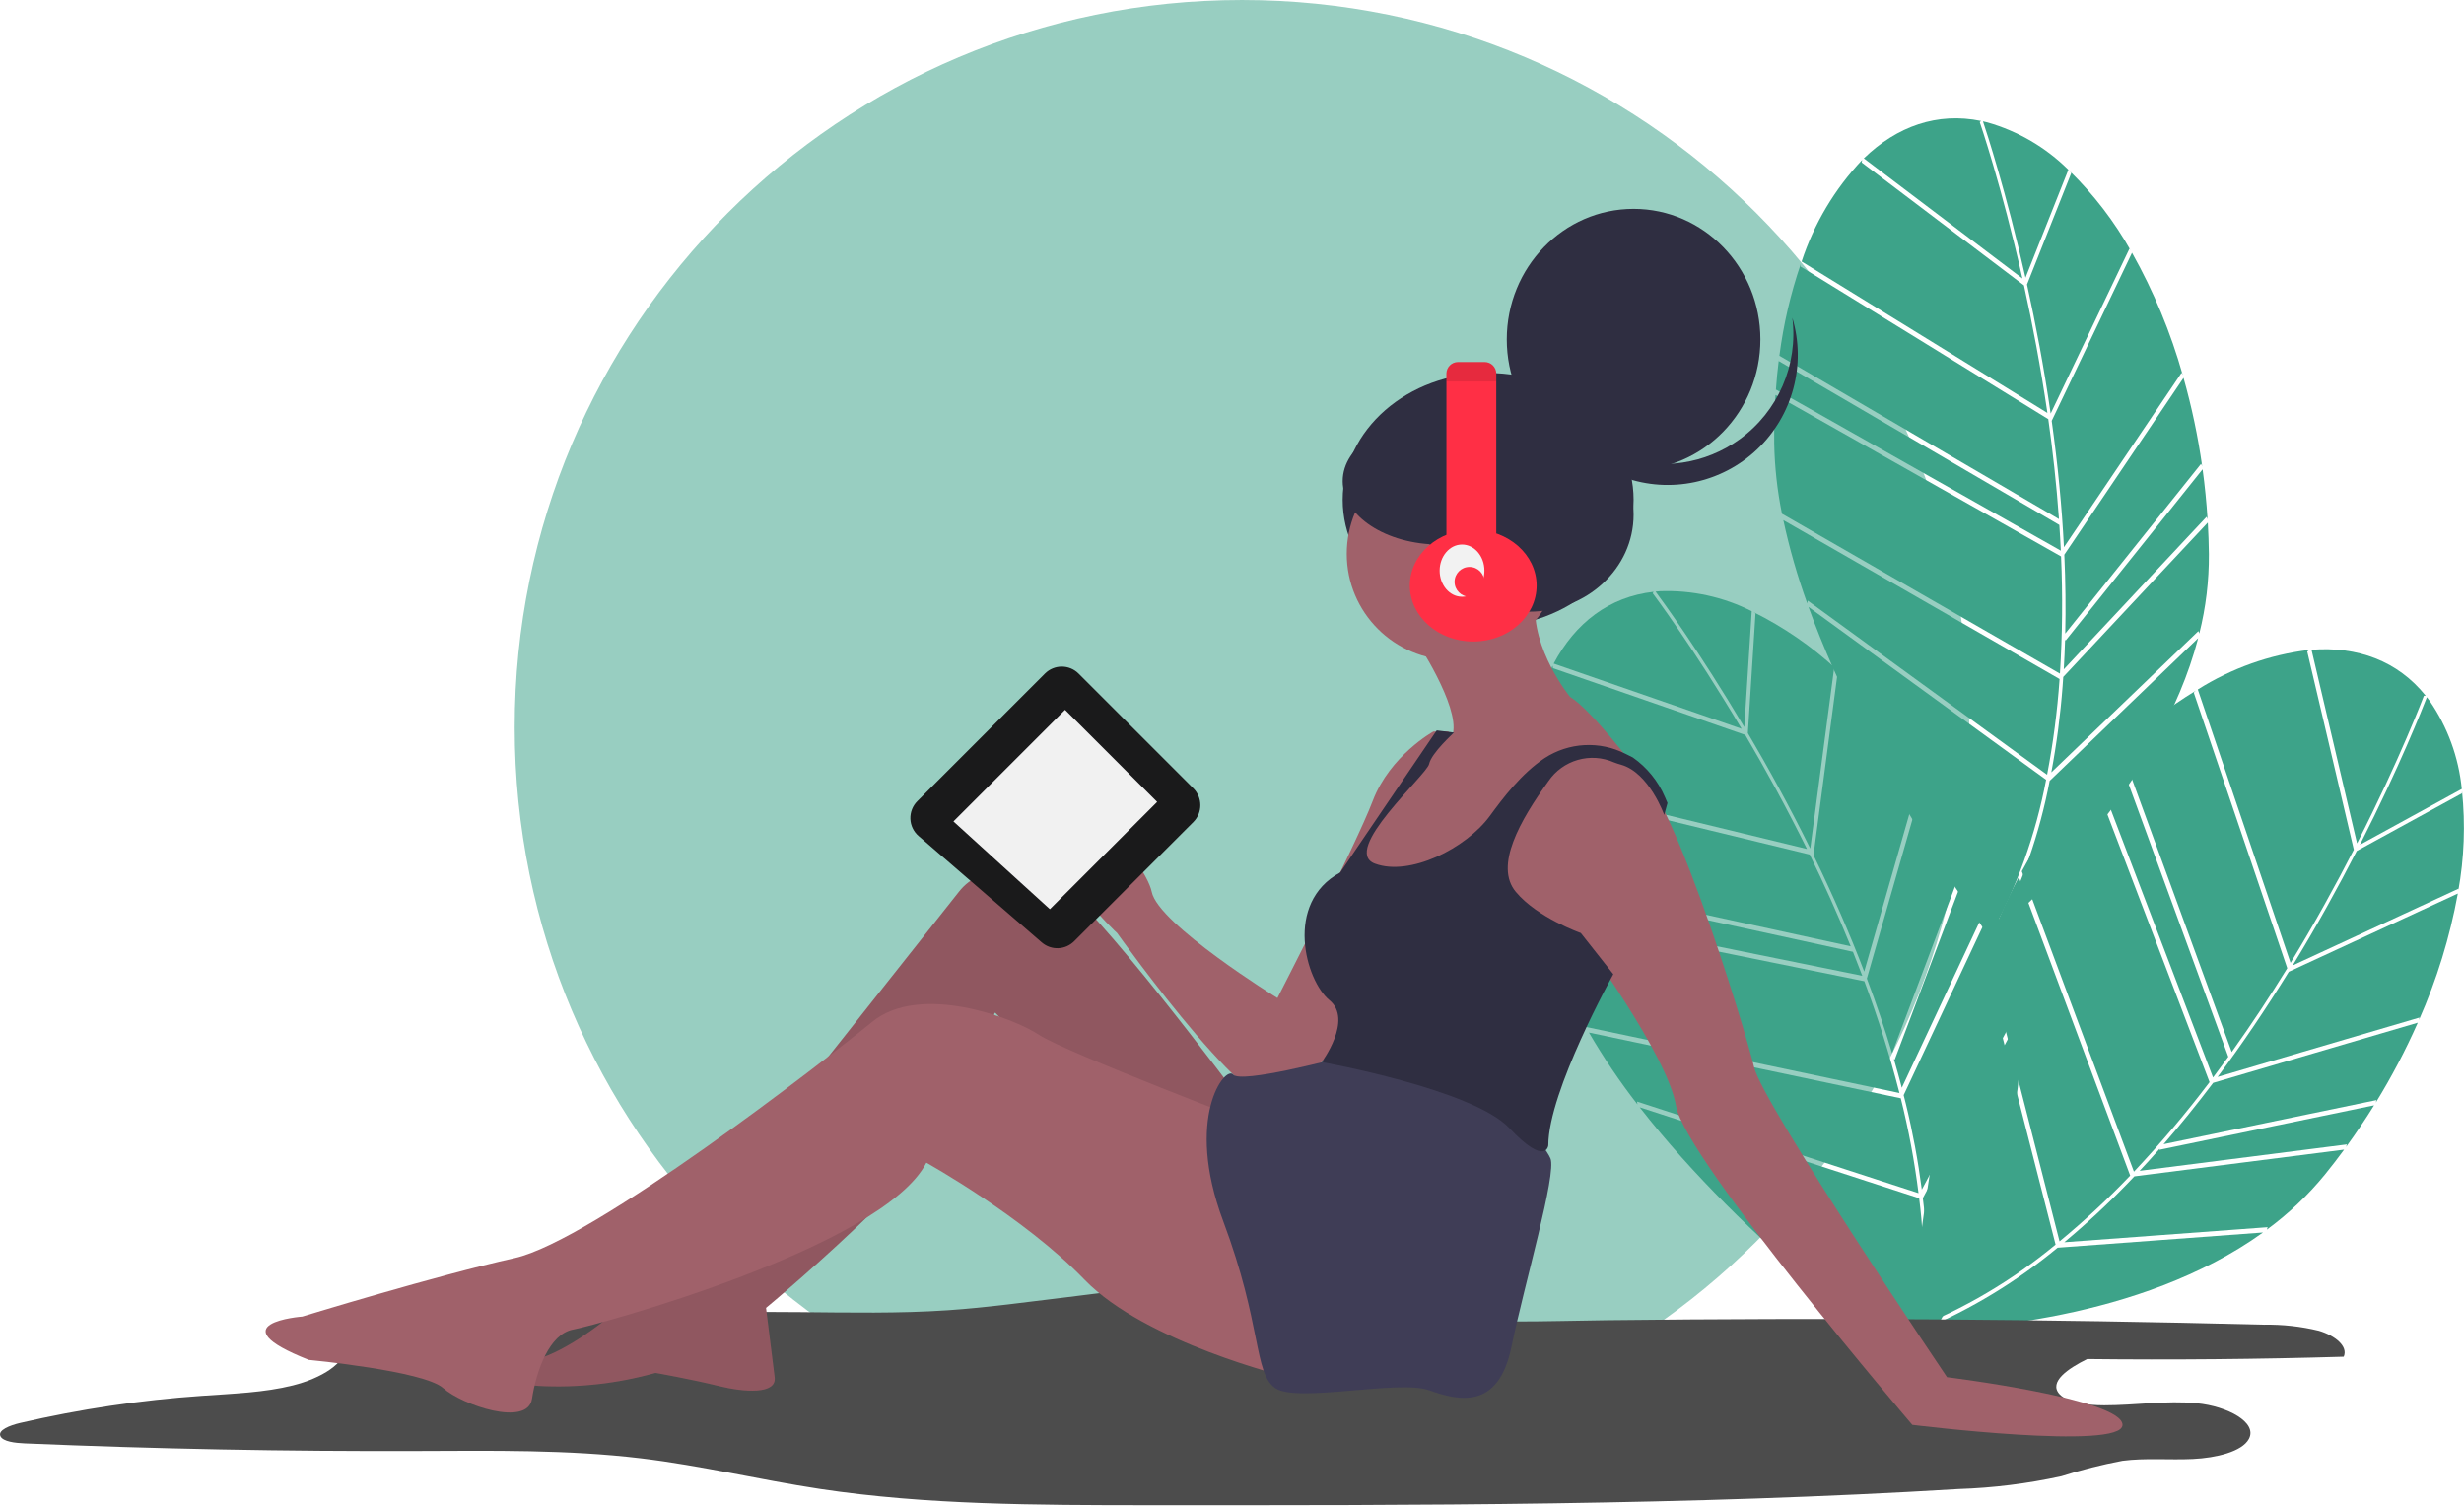
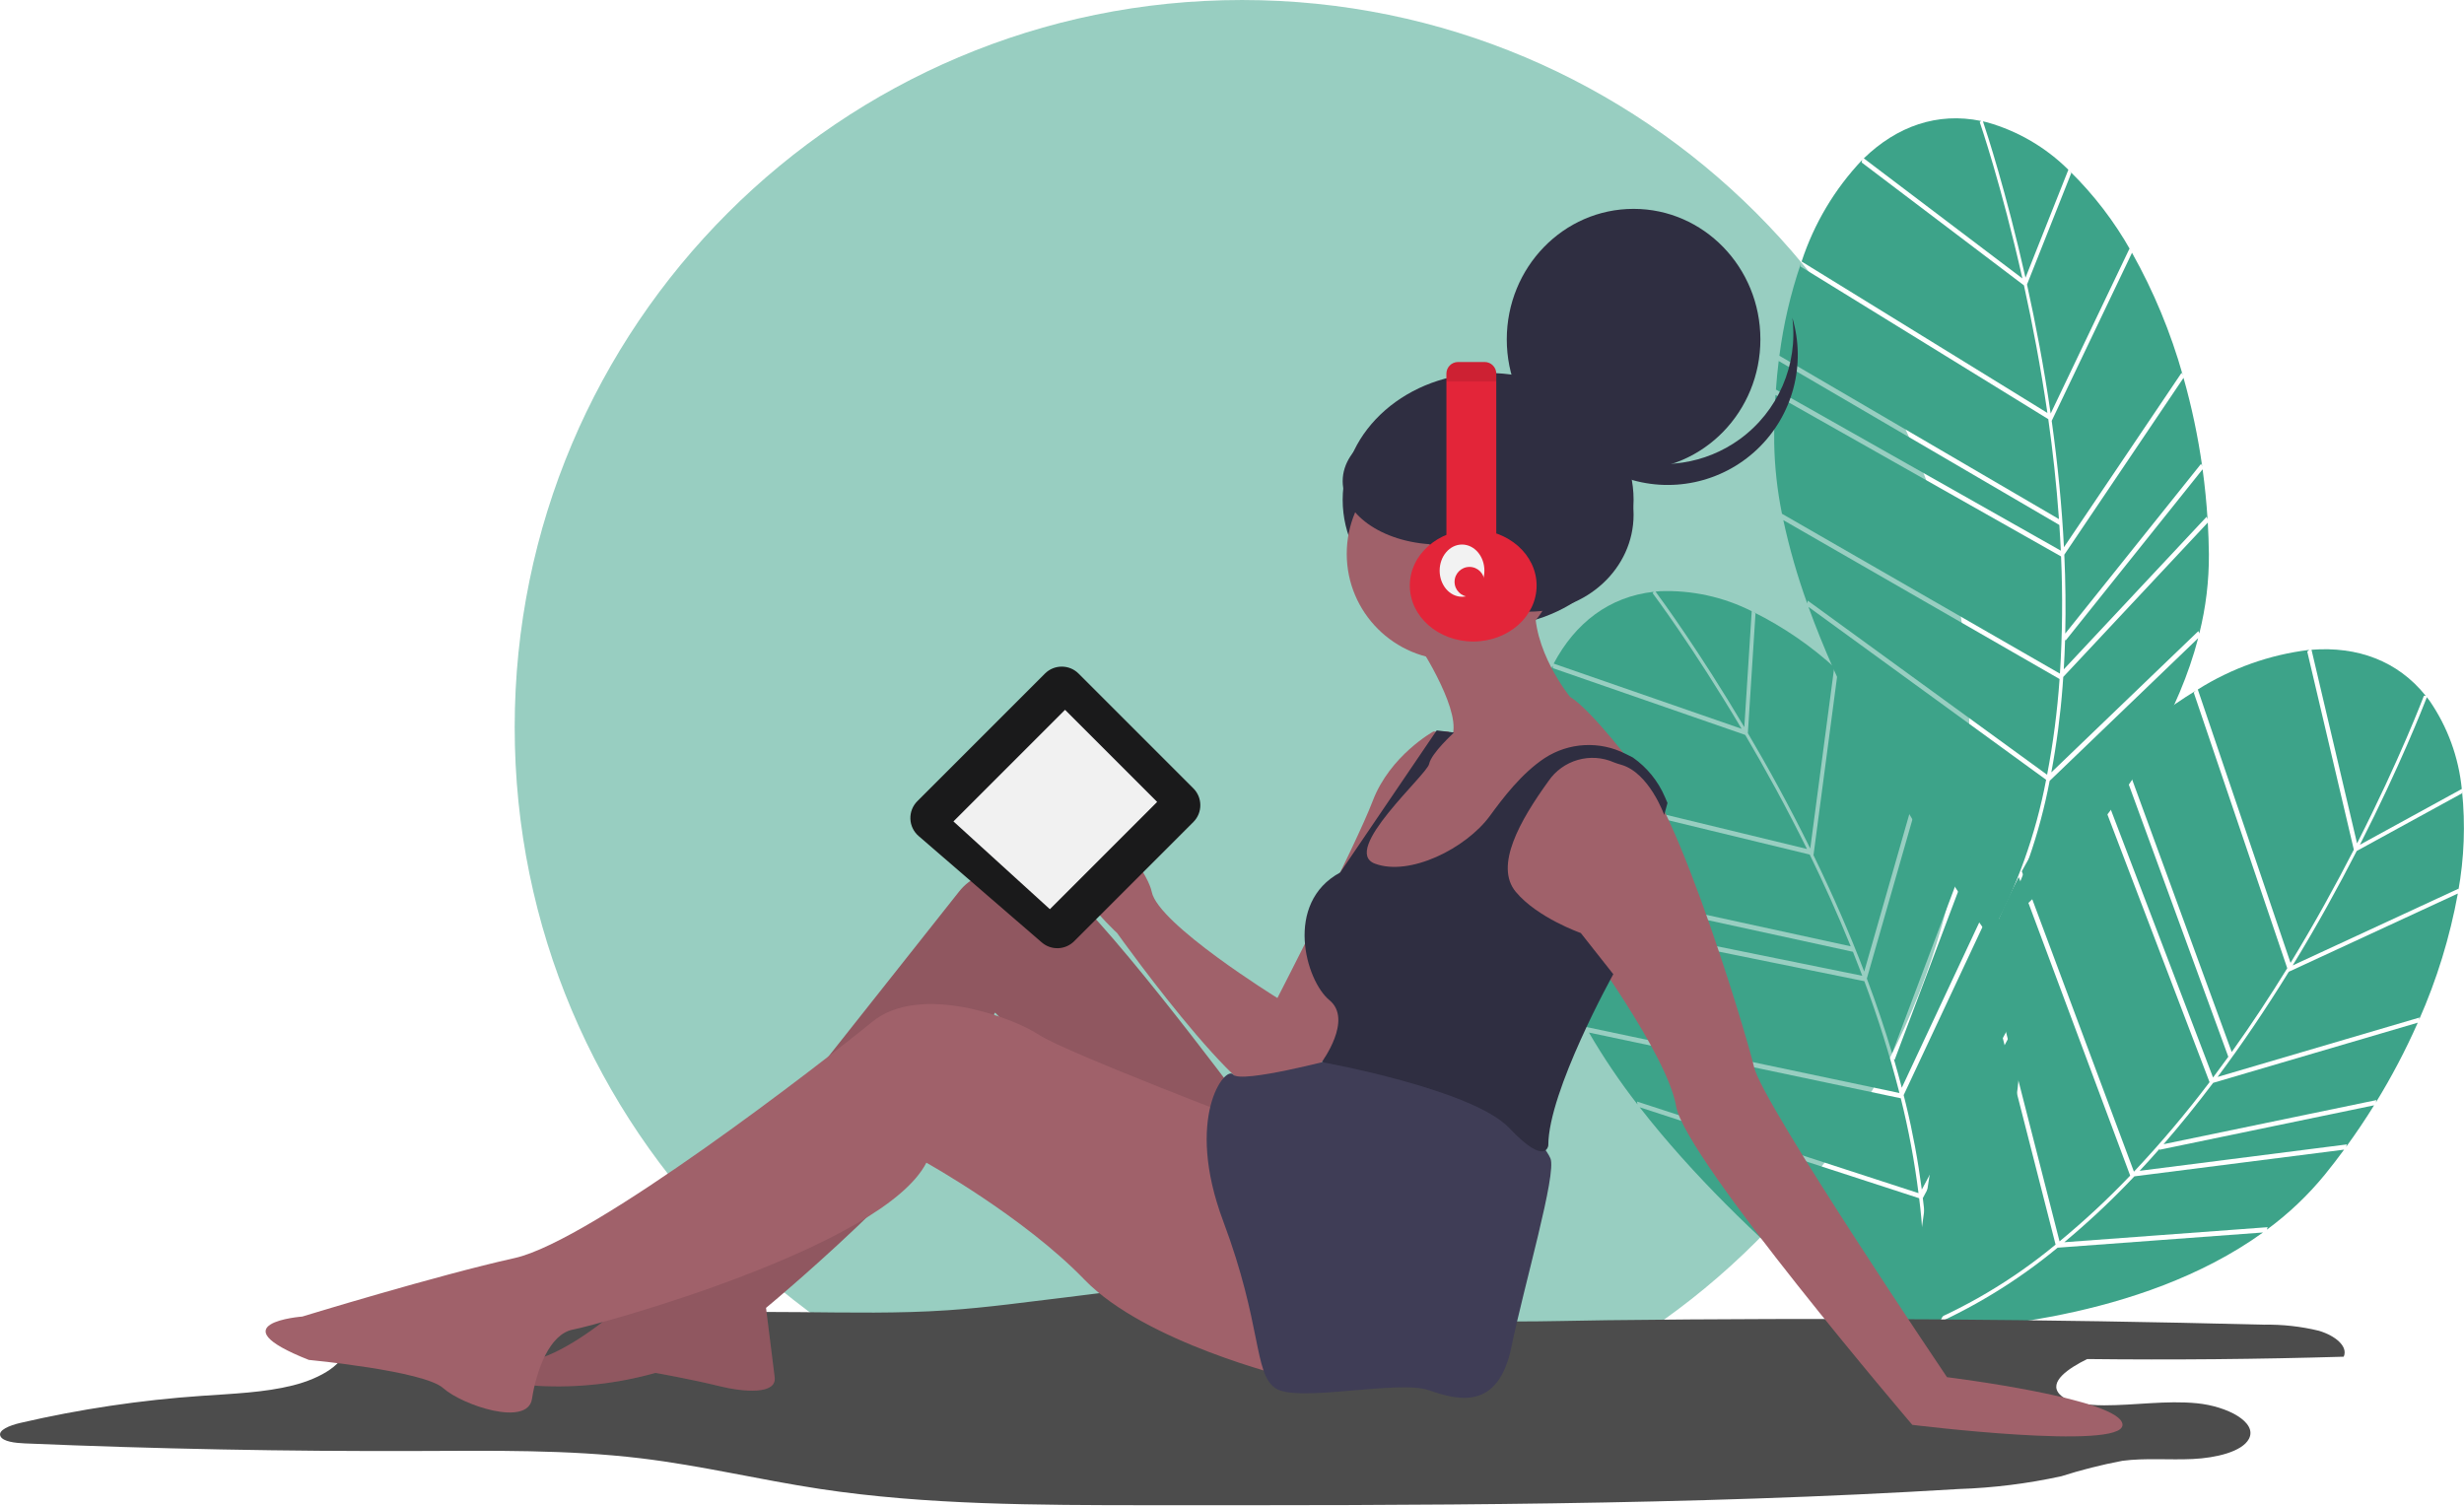
<svg xmlns="http://www.w3.org/2000/svg" width="330.326" height="201.788" viewBox="0 0 330.326 201.788">
  <defs>
-     <style>.a{fill:#3ca289;opacity:0.53;}.b{fill:#3da389;}.c{fill:#4c4c4c;}.d{fill:#2f2e41;}.e{fill:#a0616a;}.f{opacity:0.1;}.g{fill:#3f3d56;}.h{fill:#ff2f45;}.i{fill:#f2f2f2;}.j{fill:#1a1a1b;}.k{fill:#f1f1f1;}</style>
+     <style>.a{fill:#3ca289;opacity:0.53;}.b{fill:#3da389;}.c{fill:#4c4c4c;}.d{fill:#2f2e41;}.e{fill:#a0616a;}.f{opacity:0.1;}.g{fill:#3f3d56;}.h{fill:#E32539;}.i{fill:#f2f2f2;}.j{fill:#1a1a1b;}.k{fill:#f1f1f1;}</style>
  </defs>
  <g transform="translate(0 0.245)">
    <circle class="a" cx="97.5" cy="97.5" r="97.5" transform="translate(69 -0.244)" />
    <g transform="translate(237.85 15.615)">
      <path class="b" d="M972.814,180.919l-5.934,14.941c1.148,5.2,2.272,11.058,3.172,17.3l10.564-22.108.173.267a47.811,47.811,0,0,0-8.159-10.645Z" transform="translate(-932.988 -173.578)" />
      <path class="b" d="M952.253,178.623,958,164.15a25.191,25.191,0,0,0-10.856-6.349c-.2-.051-.4-.095-.595-.139C947.011,159.034,949.664,167.1,952.253,178.623Z" transform="translate(-918.563 -157.253)" />
      <path class="b" d="M1002.991,324.609l.133.331q-.213-3.384-.668-6.7L984.091,341.2l-.067-.149q-.06,2.032-.179,4.008Z" transform="translate(-945.025 -271.186)" />
      <path class="b" d="M995.685,234.408l.155.3a75.173,75.173,0,0,0-6.8-16.388l-10.766,22.53q1.227,8.78,1.642,16.945Z" transform="translate(-941.071 -200.292)" />
      <path class="b" d="M855.477,223.416a62.762,62.762,0,0,0-2.867,12.321l37.479,21.9c-.335-4.717-.843-9.229-1.431-13.4L855.437,223.77Z" transform="translate(-851.913 -203.905)" />
      <path class="b" d="M850.907,271.578l.034-.357,38.19,21.594q-.081-1.738-.2-3.445l-37.618-21.977.036-.356Q851.068,269.253,850.907,271.578Z" transform="translate(-850.705 -234.853)" />
      <path class="b" d="M1002.437,287.547l.144.32a89.766,89.766,0,0,0-2.5-11.84L984.1,299.734q.246,5.446.124,10.575Z" transform="translate(-945.206 -241.232)" />
      <path class="b" d="M960.262,415.286a73.218,73.218,0,0,1-6.991,20.152c4.377-3.732,21.753-19.535,26.9-39.278Z" transform="translate(-923.333 -326.466)" />
      <path class="b" d="M854.425,341.7a86.838,86.838,0,0,0,3.208,11.173l.059-.386,32.095,23.344A108,108,0,0,0,891.459,363Z" transform="translate(-853.201 -287.829)" />
      <path class="b" d="M912.831,177.723c-2.8-12.464-5.678-20.841-5.72-20.961l.18-.154c-5.872-1.207-11.274.71-15.721,5.014Z" transform="translate(-879.556 -156.253)" />
      <path class="b" d="M979.7,363.514c-.028.408-.053.819-.085,1.223A107.331,107.331,0,0,1,978.1,376.31l19.716-18.945.123.328a42.526,42.526,0,0,0,1.285-10.656q-.024-2.117-.147-4.216Z" transform="translate(-940.948 -288.624)" />
      <path class="b" d="M895.812,209.391c-.9-6.17-2.007-11.961-3.143-17.1l-21.749-16.471.057-.343a36.2,36.2,0,0,0-8.116,13.615Z" transform="translate(-859.186 -169.893)" />
      <path class="b" d="M897.888,404.908l-31.86-23.173c7.9,21.879,23.3,42.9,24.281,44.233A70.855,70.855,0,0,0,897.888,404.908Z" transform="translate(-861.433 -316.232)" />
      <path class="b" d="M888.5,321.273l.018-.02a145.669,145.669,0,0,0,.15-15.683l-38.284-21.647q-.2,3.151-.171,6.48a52.217,52.217,0,0,0,1.041,9.447Z" transform="translate(-850.211 -246.835)" />
    </g>
    <g transform="translate(256.304 86.786)">
      <path class="b" d="M1112.163,467.027l-14.1,7.723c-2.431,4.735-5.3,9.966-8.59,15.347l22.238-10.29-.037.316a47.81,47.81,0,0,0,.506-13.4Z" transform="translate(-1038.422 -447.7)" />
      <path class="b" d="M1120.51,443.186l13.658-7.481a25.188,25.188,0,0,0-4.312-11.814c-.121-.166-.245-.326-.37-.486C1128.966,424.755,1125.864,432.662,1120.51,443.186Z" transform="translate(-1060.443 -416.968)" />
      <path class="b" d="M1046.633,616.978l-.109.34q1.994-2.742,3.756-5.583L1021.5,617.7l.043-.157q-1.342,1.527-2.694,2.973Z" transform="translate(-988.312 -550.588)" />
      <path class="b" d="M1081.91,530.624l-.075.333A75.194,75.194,0,0,0,1087.05,514l-22.661,10.486q-4.655,7.545-9.543,14.1Z" transform="translate(-1013.854 -481.243)" />
      <path class="b" d="M1020.134,420.426a62.764,62.764,0,0,0-10.067,7.661l14.9,40.769c2.75-3.847,5.237-7.646,7.444-11.233l-12.535-36.95Z" transform="translate(-982.084 -414.855)" />
      <path class="b" d="M998.017,450.835l.254-.253,15.641,40.989q1.046-1.39,2.047-2.778L1001,447.874l.255-.251Q999.625,449.148,998.017,450.835Z" transform="translate(-973.534 -434.151)" />
      <path class="b" d="M1058.445,583.981l-.093.337a89.735,89.735,0,0,0,5.628-10.711l-27.43,8.065q-3.284,4.351-6.649,8.224Z" transform="translate(-996.155 -523.536)" />
      <path class="b" d="M936.473,672.466a73.218,73.218,0,0,1-18.237,11.062c5.751-.083,29.214-1.172,45.767-13.1Z" transform="translate(-916.929 -592.232)" />
      <path class="b" d="M951.707,506.391a86.856,86.856,0,0,0-4.655,10.652l.292-.26,9.83,38.45a107.954,107.954,0,0,0,9.47-8.816Z" transform="translate(-937.374 -475.846)" />
      <path class="b" d="M1104.279,427.278c5.789-11.388,8.919-19.673,8.964-19.792l.237,0c-3.753-4.675-9.136-6.644-15.306-6.165Z" transform="translate(-1044.595 -401.246)" />
      <path class="b" d="M993.483,635.77c-.282.3-.563.6-.846.888a107.267,107.267,0,0,1-8.55,7.945l27.268-2.016-.115.331a42.517,42.517,0,0,0,7.785-7.387q1.332-1.645,2.576-3.341Z" transform="translate(-963.651 -565.1)" />
      <path class="b" d="M1058.135,443.527c3.245-5.323,6.083-10.493,8.484-15.173l-6.245-26.557.263-.228a36.2,36.2,0,0,0-14.935,5.309Z" transform="translate(-1007.366 -401.476)" />
      <path class="b" d="M933.007,582.794l-9.758-38.169c-7.873,21.888-9.419,47.9-9.511,49.555A70.859,70.859,0,0,0,933.007,582.794Z" transform="translate(-913.738 -502.973)" />
      <path class="b" d="M979.509,512.666l.027,0a145.739,145.739,0,0,0,10.118-11.983l-15.679-41.09q-2.168,2.3-4.265,4.882a52.207,52.207,0,0,0-5.224,7.94Z" transform="translate(-949.744 -442.641)" />
    </g>
    <g transform="translate(204.612 78.971)">
      <path class="b" d="M839.084,384.321l-1.024,16.044c2.7,4.588,5.578,9.815,8.364,15.472l3.213-24.291.247.2a47.808,47.808,0,0,0-11.049-7.6Z" transform="translate(-808.352 -381.297)" />
      <path class="b" d="M807.355,392.609l.993-15.541a25.189,25.189,0,0,0-12.287-2.683c-.2.013-.407.032-.608.052C796.314,375.6,801.331,382.453,807.355,392.609Z" transform="translate(-778.122 -374.345)" />
      <path class="b" d="M918.364,501.938l.229.274q-1.248-3.152-2.7-6.161l-10.371,27.505-.11-.121q.571,1.951,1.069,3.867Z" transform="translate(-856.136 -460.695)" />
      <path class="b" d="M882.913,424.334l.241.242a75.168,75.168,0,0,0-11.533-13.484l-3.275,24.754q3.881,7.971,6.8,15.607Z" transform="translate(-829.84 -400.417)" />
      <path class="b" d="M735.8,463.182a62.749,62.749,0,0,0,1.082,12.6l42.412,9.239c-1.777-4.382-3.654-8.517-5.5-12.3l-37.92-9.193Z" transform="translate(-735.797 -437.375)" />
      <path class="b" d="M740.743,512.225l-.078-.35,42.994,8.731q-.614-1.627-1.25-3.216l-42.569-9.273-.075-.35Q740.178,509.964,740.743,512.225Z" transform="translate(-738.612 -469.008)" />
      <path class="b" d="M906.642,468.848l.235.26a89.726,89.726,0,0,0-6.034-10.488l-7.872,27.486q1.917,5.1,3.386,10.019Z" transform="translate(-847.311 -434.138)" />
      <path class="b" d="M917.774,595.128a73.207,73.207,0,0,1-.42,21.326c3.009-4.9,14.649-25.3,13.438-45.668Z" transform="translate(-864.612 -513.72)" />
      <path class="b" d="M764.724,578.165a86.82,86.82,0,0,0,6.505,9.634l-.063-.386,37.739,12.28a108.014,108.014,0,0,0-2.377-12.718Z" transform="translate(-756.32 -518.955)" />
      <path class="b" d="M773.639,393.12c-6.52-10.987-11.842-18.065-11.919-18.167l.124-.2c-5.957.667-10.5,4.16-13.4,9.628Z" transform="translate(-744.769 -374.633)" />
      <path class="b" d="M909.952,544.352c.1.4.2.8.3,1.19a107.245,107.245,0,0,1,2.134,11.475l12.895-24.111.218.274a42.524,42.524,0,0,0-2.072-10.531q-.677-2.006-1.443-3.964Z" transform="translate(-859.359 -476.754)" />
      <path class="b" d="M773.466,433.414c-2.759-5.591-5.606-10.755-8.274-15.289l-25.775-8.942-.052-.344a36.2,36.2,0,0,0-3.51,15.457Z" transform="translate(-735.838 -398.819)" />
      <path class="b" d="M825.6,624.843l-37.462-12.191c14.272,18.367,35.414,33.6,36.764,34.561A70.852,70.852,0,0,0,825.6,624.843Z" transform="translate(-772.929 -543.423)" />
      <path class="b" d="M791.227,548.071l.012-.024a145.809,145.809,0,0,0-4.7-14.961l-43.1-8.753q.779,3.06,1.84,6.216a52.2,52.2,0,0,0,3.91,8.662Z" transform="translate(-741.215 -480.761)" />
    </g>
    <path class="c" d="M246.952,695.982q44-.519,88,.6a29.065,29.065,0,0,1,7.37.814c2.228.668,3.943,2.1,3.333,3.479q-17.175.508-34.385.314c-2.5,1.224-5.242,3.067-3.706,4.718,1.063,1.142,3.685,1.482,5.979,1.485,4.154,0,8.326-.677,12.418-.277s8.177,2.553,6.978,4.787c-.91,1.7-4.365,2.537-7.508,2.687s-6.362-.162-9.435.24a68.482,68.482,0,0,0-8.183,2.067,76.085,76.085,0,0,1-13.791,1.718c-36.1,2.205-72.5,2.188-108.815,2.168-14.7-.008-29.6-.03-43.8-2.177-8.092-1.223-15.847-3.123-24.041-4.109-9.788-1.177-19.9-1.018-29.914-.982q-26.359.093-52.672-1.016c-1.305-.055-2.908-.242-3.26-.95-.411-.827,1.257-1.472,2.668-1.8a154.936,154.936,0,0,1,24.3-3.625c4.145-.291,8.416-.44,12.228-1.4s7.143-2.971,7.107-5.318c-.011-.716-.313-1.482.284-2.114.793-.84,2.745-1.032,4.43-1.124,18.67-1.015,37.442-1.438,56.2-1.268,6.6.06,13.222.192,19.772-.252,5.367-.364,10.624-1.112,15.914-1.739,7.1-.843,38-5.207,42.508-1.665,3.374,2.651-3.592,3.223,5.458,4.3C230.267,696.483,238.96,696.077,246.952,695.982Z" transform="translate(-31.454 -519.239)" />
    <ellipse class="d" cx="19.5" cy="17" rx="19.5" ry="17" transform="translate(180 49.756)" />
    <ellipse class="d" cx="17" cy="17.5" rx="17" ry="17.5" transform="translate(202 27.756)" />
    <path class="d" d="M768.466,264.6a17.431,17.431,0,0,1-26.917-9.152,17.431,17.431,0,1,0,34-7.148A17.425,17.425,0,0,1,768.466,264.6Z" transform="translate(-535.266 -205.943)" />
    <ellipse class="e" cx="14.235" cy="14.235" rx="14.235" ry="14.235" transform="translate(180.546 59.763)" />
    <path class="e" d="M665.086,384.453s5.81,8.715,4.939,12.492c0,0-3.777,1.743-3.777,2.324s-3.486,6.1-3.486,6.1l-4.067,5.52-1.743,7.263h8.424l9.3-7.263,9.006-9.877s6.1-2.9,9.3-.581l1.743,1.453s-6.1-8.134-9.005-9.877c0,0-5.229-6.391-4.648-12.782Z" transform="translate(-475.244 -298.835)" />
    <path class="e" d="M640.671,439.224s-5.81,3.2-8.134,9.3-12.782,26.436-12.782,26.436-.872,13.073-.29,13.654,7.262-5.81,8.424-7.553S633.7,458.4,633.7,458.4l7.553-12.2,1.452-6.972Z" transform="translate(-448.505 -341.405)" />
    <path class="e" d="M548.344,495.791l-2.614-.871s-15.978-9.877-16.849-14.235-13.654-18.883-13.944-11.039,9.3,16.559,9.3,16.559,20.916,29.341,22.078,20.916Z" transform="translate(-374.479 -361.369)" />
    <path class="e" d="M720.952,462s.291,8.134,11.62,11.039c0,0,11.62,15.687,12.782,22.659s31.664,42.7,31.664,42.7,28.179,3.486,28.179,0-23.53-6.391-23.53-6.391-24.693-36.6-25.855-41.542-12.2-41.542-17.43-41.251c0,0-4.938-2.324-7.843-.581S720.952,462,720.952,462Z" transform="translate(-520.652 -347.627)" />
    <path class="e" d="M360.909,534.372s-20.335-27.307-24.693-29.05-9.877-2.905-13.072,1.162-40.961,51.709-40.961,51.709-13.363,13.654-20.045,11.039c0,0-3.486,2.9,4.648,3.486a48.471,48.471,0,0,0,15.687-1.743s4.939.872,8.425,1.743,7.844,1.162,7.553-1.162l-1.162-9.3s29.922-24.693,30.793-35.151c0,0-.581-4.939,0-4.357s12.782,13.653,18.3,16.559,19.173,6.972,19.173,6.972Z" transform="translate(-194.597 -387.168)" />
    <path class="f" d="M360.909,534.372s-20.335-27.307-24.693-29.05-9.877-2.905-13.072,1.162-40.961,51.709-40.961,51.709-13.363,13.654-20.045,11.039c0,0-3.486,2.9,4.648,3.486a48.471,48.471,0,0,0,15.687-1.743s4.939.872,8.425,1.743,7.844,1.162,7.553-1.162l-1.162-9.3s29.922-24.693,30.793-35.151c0,0-.581-4.939,0-4.357s12.782,13.653,18.3,16.559,19.173,6.972,19.173,6.972Z" transform="translate(-194.597 -387.168)" />
    <path class="e" d="M287.929,581.625s-26.726-10.167-30.212-12.491-15.978-6.972-22.369-1.743-37.475,29.341-47.933,31.665-28.469,7.843-28.469,7.843-11.62.872.872,5.81c0,0,15.4,1.453,18.011,3.777s11.33,5.229,11.911,1.453,2.324-8.715,5.52-9.3S236.8,597.6,242.611,586.273c0,0,13.073,7.263,21.207,15.687s27.307,13.073,27.307,13.073Z" transform="translate(-118.422 -430.645)" />
    <path class="g" d="M605.641,590.224s-12.734,3.385-13.775,2.128-6.56,5.716-1.331,19.66,4.067,20.335,6.972,22.369,16.559-1.162,20.625.291,9.3,2.615,11.039-5.81,6.1-23.24,5.229-25.274-5.519-6.682-5.519-6.682l-9.586-4.939Z" transform="translate(-426.548 -448.54)" />
    <path class="d" d="M681.7,450.054s-2.023-5.665-5.777-6.727a9.672,9.672,0,0,1-.937-.307,7.152,7.152,0,0,0-8.828,2.532c-3.776,5.229-7.262,11.33-4.358,14.816s8.715,5.52,8.715,5.52l4.358,5.52s-8.715,15.687-8.715,22.95c0,0-.291,2.9-5.229-2.324s-25.148-8.844-25.148-8.844,4.232-5.681,1.037-8.3-6.121-13.029,1.442-17.117l12.938-19.05,2.324.29s-3.05,2.76-3.341,4.212-11.911,11.62-7.263,13.363,12.2-2.033,15.4-6.391c1.758-2.4,4.218-5.672,7.333-7.748a10.862,10.862,0,0,1,10.865-.583l.975.488h0a12.441,12.441,0,0,1,4.3,5.293l.346.808Z" transform="translate(-458.592 -341.051)" />
    <ellipse class="d" cx="14" cy="13" rx="14" ry="13" transform="translate(191 55.756)" />
    <ellipse class="d" cx="13" cy="8.5" rx="13" ry="8.5" transform="translate(180 55.756)" />
    <circle class="e" cx="3" cy="3" r="3" transform="translate(193 75.756)" />
    <path class="h" d="M705.634,270.281v23.136h-6.682V270.281a1.557,1.557,0,0,1,1.557-1.557h3.567a1.557,1.557,0,0,1,1.557,1.557Z" transform="translate(-505.043 -220.436)" />
    <ellipse class="h" cx="8.5" cy="7.5" rx="8.5" ry="7.5" transform="translate(189 70.756)" />
    <ellipse class="i" cx="3" cy="3.5" rx="3" ry="3.5" transform="translate(193 72.756)" />
    <circle class="h" cx="2" cy="2" r="2" transform="translate(195 75.756)" />
    <path class="f" d="M705.634,270.281v1.057h-6.682v-1.057a1.557,1.557,0,0,1,1.557-1.557h3.567a1.557,1.557,0,0,1,1.557,1.557Z" transform="translate(-505.043 -220.436)" />
    <path class="j" d="M452.523,427.312l17.1-17.1a3.191,3.191,0,0,1,4.512,0l15.387,15.387a3.191,3.191,0,0,1,0,4.512l-15.982,15.982a3.191,3.191,0,0,1-4.342.158l-16.51-14.264a3.191,3.191,0,0,1-.17-4.671Z" transform="translate(-329.539 -320.155)" />
    <path class="k" d="M440,340.461,454.961,325.5l12.346,12.346-14.38,14.38Z" transform="translate(-312.18 -230.586)" />
  </g>
</svg>
